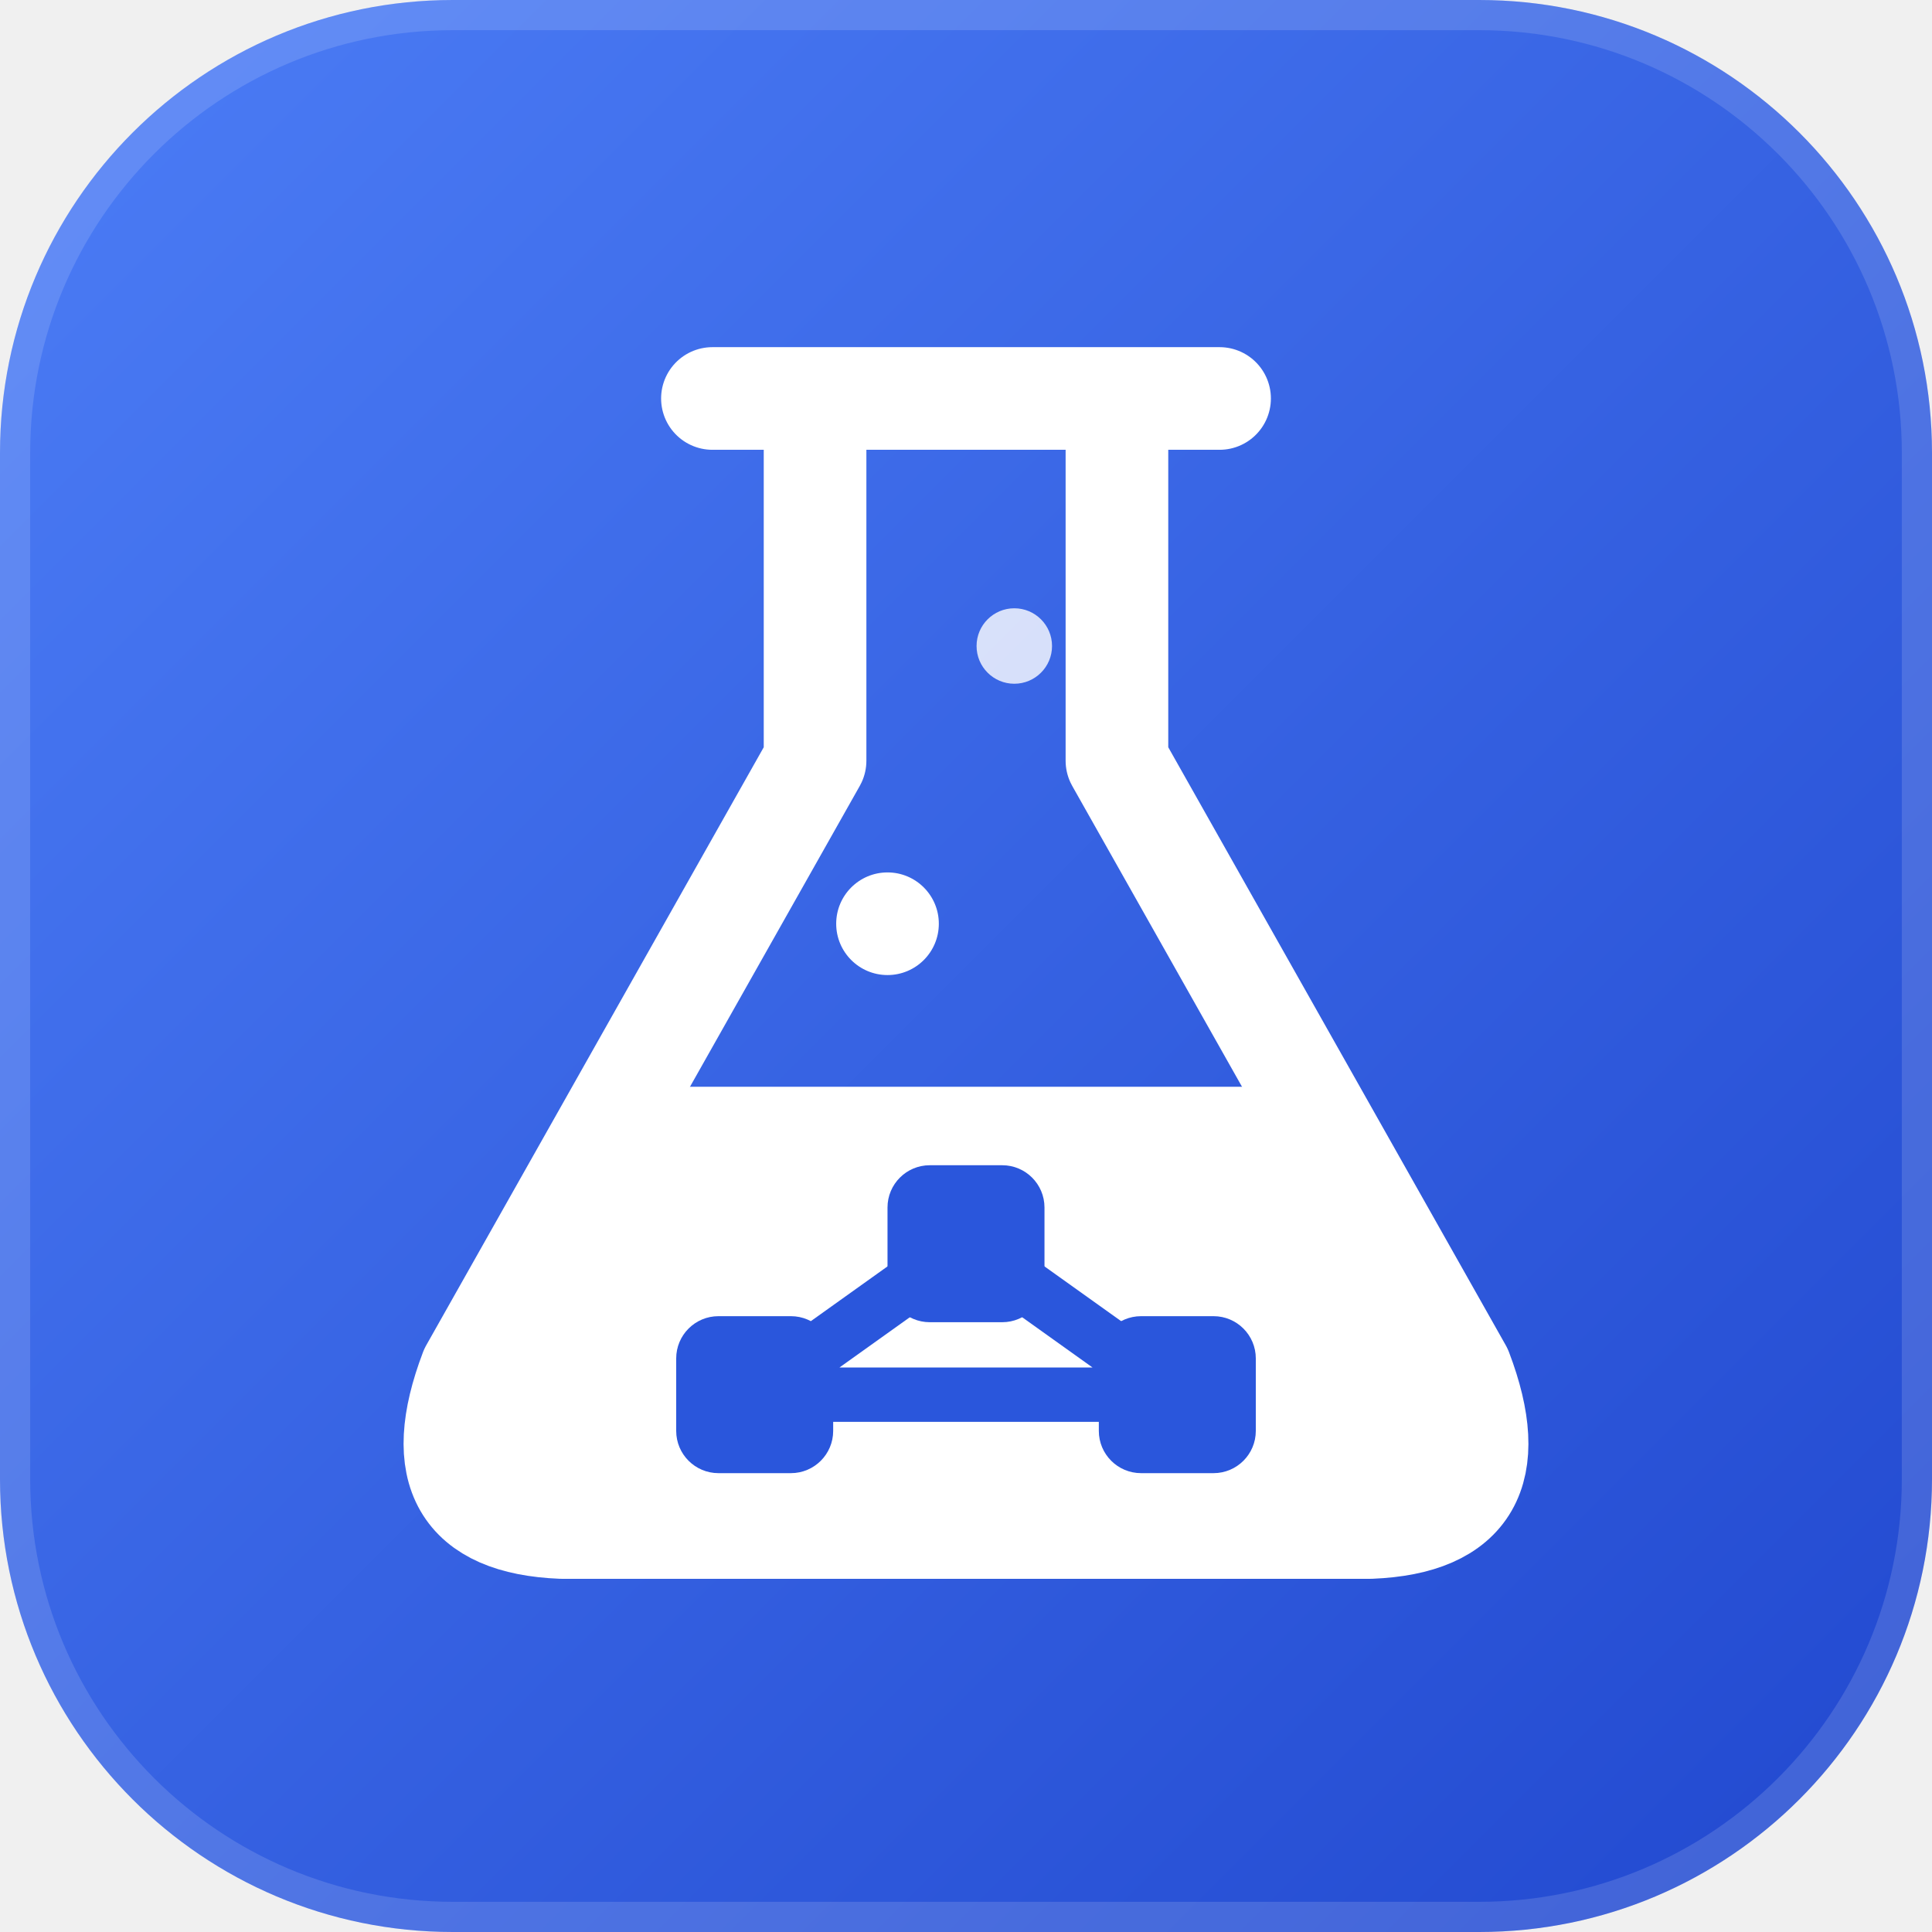
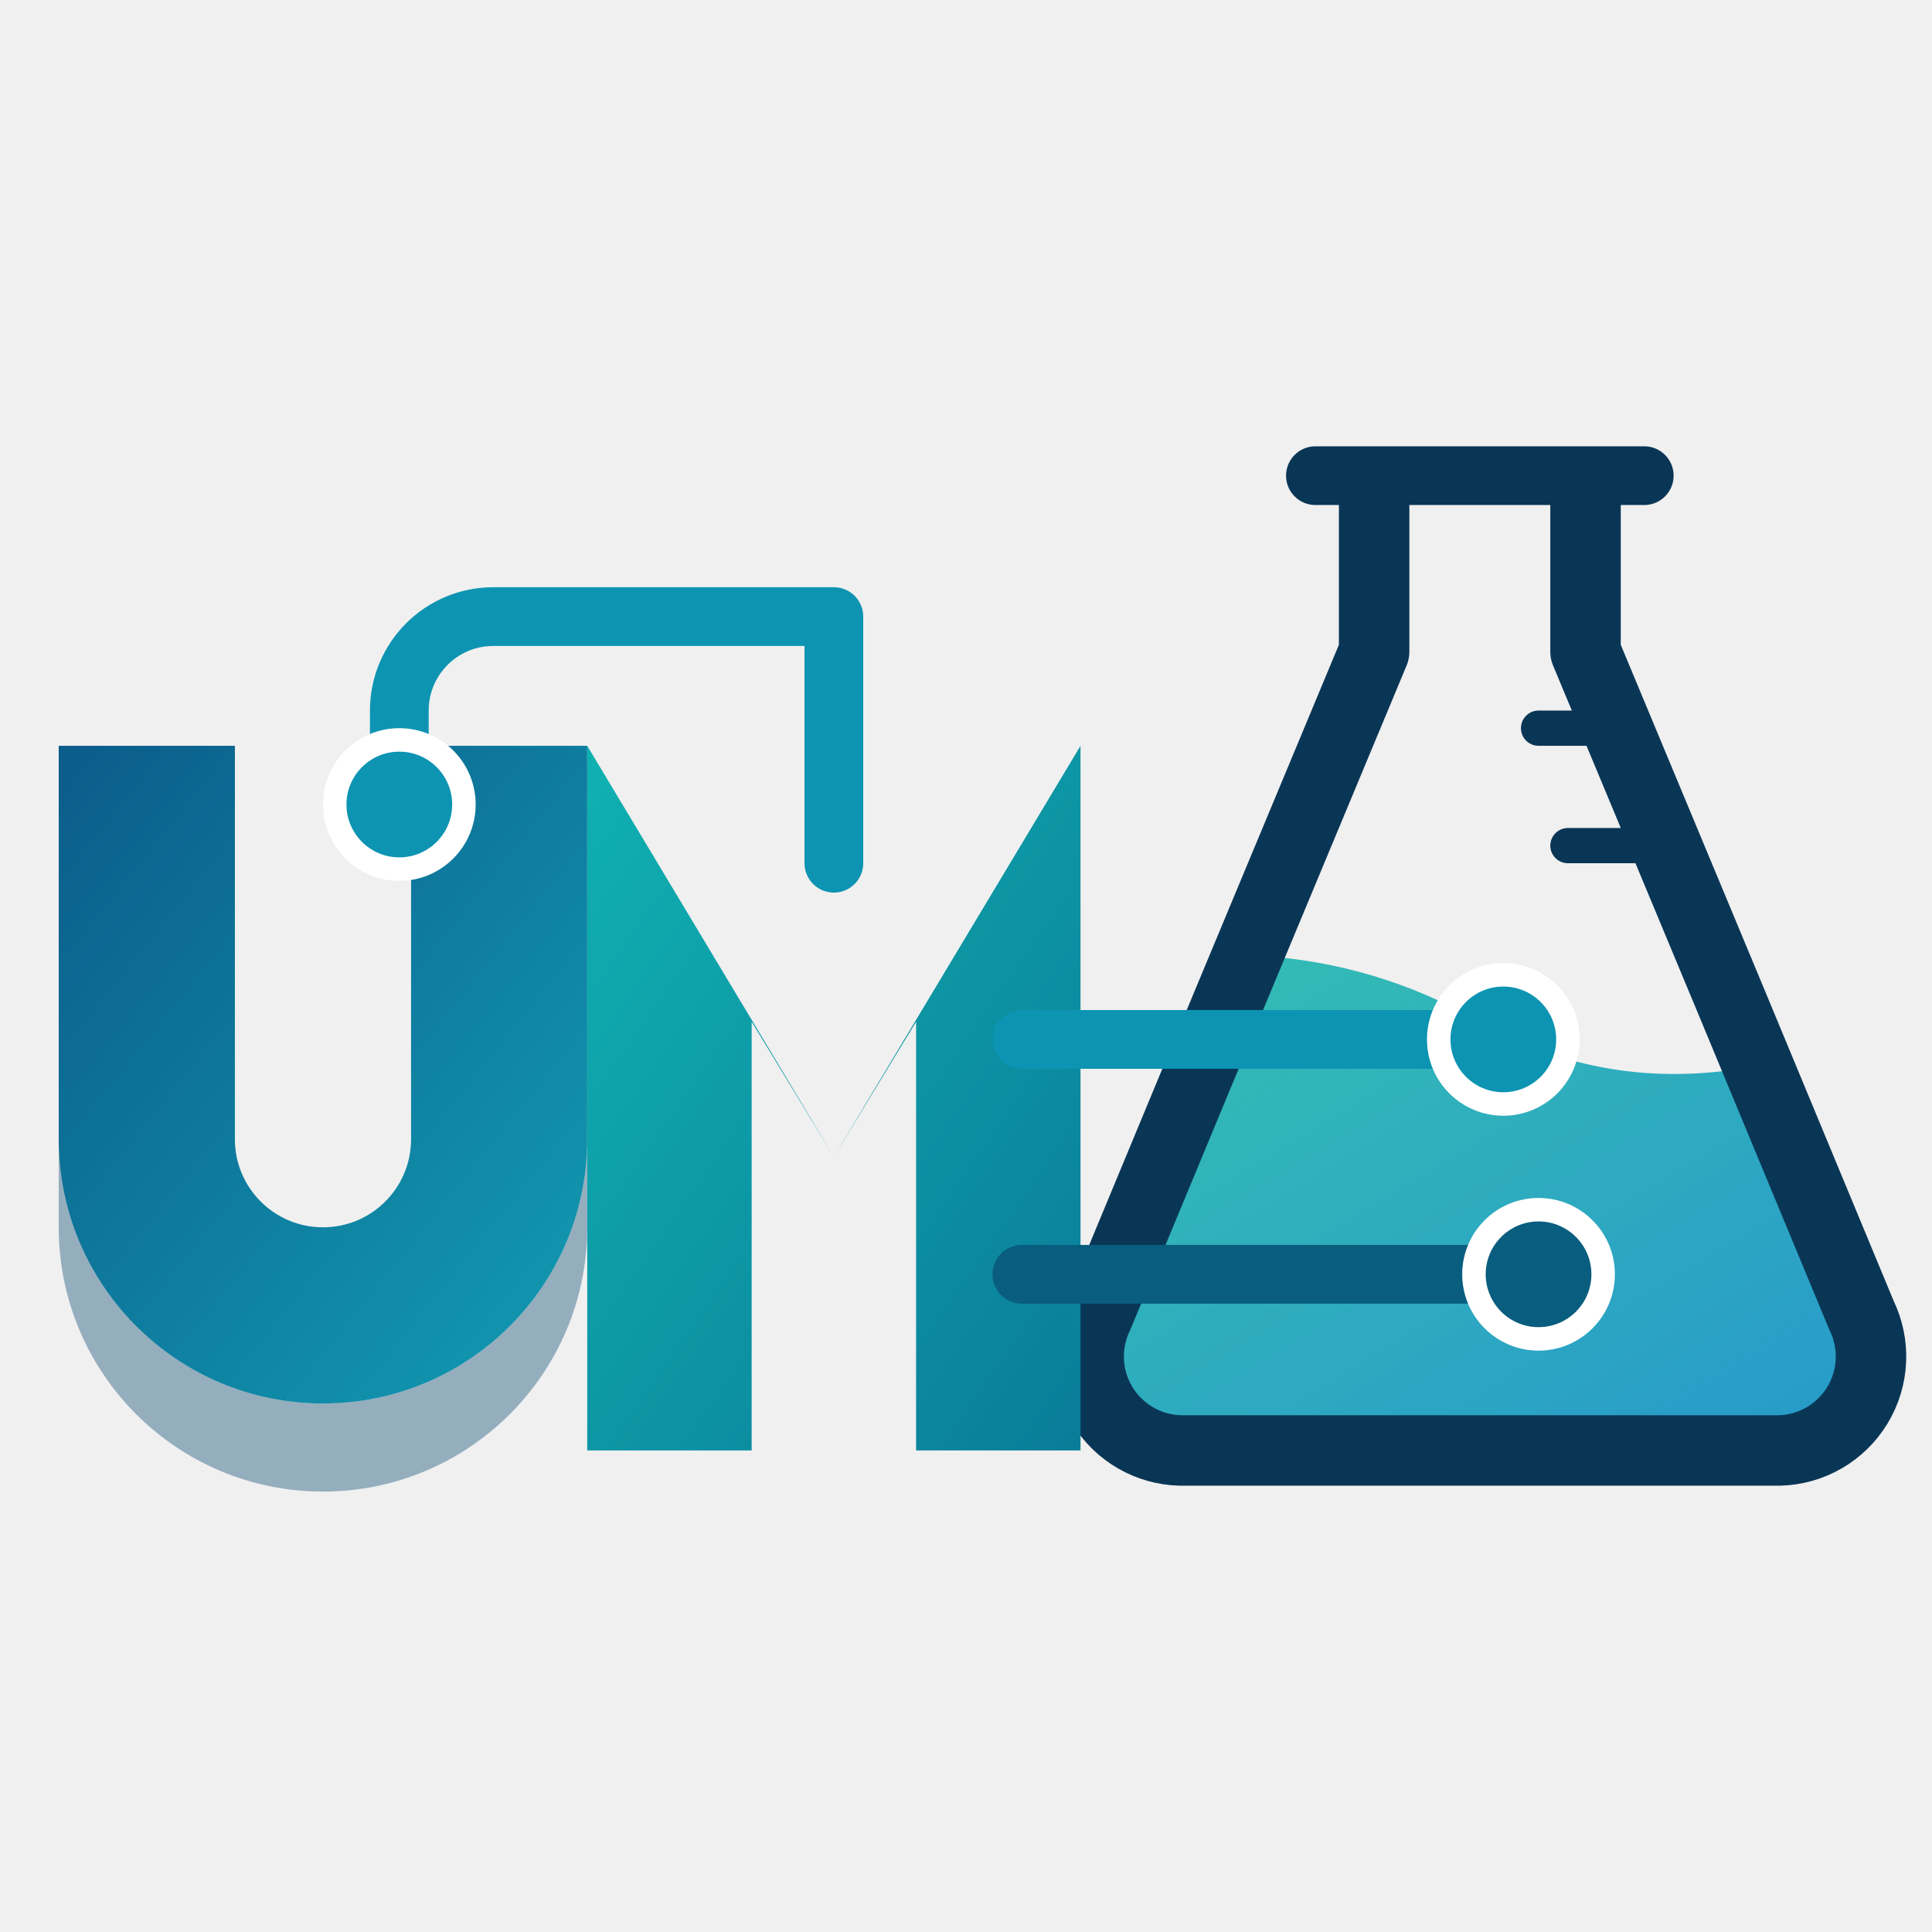
- <svg xmlns="http://www.w3.org/2000/svg" width="64" height="64" viewBox="0 0 64 64" role="img" aria-label="UMLab">
+ <svg xmlns="http://www.w3.org/2000/svg" viewBox="138 1 329 329" role="img" aria-label="UMLab">
  <defs>
-     <linearGradient id="umlabG" x1="0" y1="0" x2="64" y2="64" gradientUnits="userSpaceOnUse">
-       <stop offset="0" stop-color="#4C7DF6" />
-       <stop offset="1" stop-color="#2148CF" />
+     <linearGradient id="uluL" x1="0%" y1="0%" x2="100%" y2="100%">
+       <stop offset="0%" stop-color="#0B5C8A" />
+       <stop offset="100%" stop-color="#129CB3" />
    </linearGradient>
+     <linearGradient id="ulmG" x1="0%" y1="0%" x2="100%" y2="100%">
+       <stop offset="0%" stop-color="#10B1B1" />
+       <stop offset="100%" stop-color="#0A7C99" />
+     </linearGradient>
+     <linearGradient id="ullq" x1="0%" y1="0%" x2="100%" y2="100%">
+       <stop offset="0%" stop-color="#14B8A6" />
+       <stop offset="100%" stop-color="#0284C7" />
+     </linearGradient>
+     <linearGradient id="ultD" x1="0%" y1="0%" x2="100%" y2="0%">
+       <stop offset="0%" stop-color="#0A3656" />
+       <stop offset="100%" stop-color="#072B46" />
+     </linearGradient>
+     <linearGradient id="ultT" x1="0%" y1="0%" x2="100%" y2="0%">
+       <stop offset="0%" stop-color="#0D94B2" />
+       <stop offset="100%" stop-color="#11A8B9" />
+     </linearGradient>
+     <clipPath id="ulfc">
+       <path d="M370 85L410 85L410 110L435 170L458 225A16 16 0 0 1 444 248L336 248A16 16 0 0 1 322 225L345 170L370 110Z" />
+     </clipPath>
  </defs>
-   <g transform="translate(0,0) scale(1)">
-     <rect width="64" height="64" rx="15" fill="url(#umlabG)" />
-     <rect x=".5" y=".5" width="63" height="63" rx="14.5" fill="none" stroke="#FFFFFF" stroke-opacity=".14" />
-     <path d="M20.8 36H43.2L48.4 45.4Q50.3 50.4 45.4 50.6H18.6Q13.7 50.4 15.6 45.4Z" fill="#FFFFFF" />
-     <path d="M23.6 13.2H40.4M27 13.2V25.2L15.6 45.4Q13.7 50.4 18.6 50.6H45.4Q50.3 50.4 48.4 45.4L37 25.2V13.2" fill="none" stroke="#FFFFFF" stroke-width="3.4" stroke-linecap="round" stroke-linejoin="round" />
-     <path d="M25 46.2L32 41.2L39 46.2Z" fill="none" stroke="#2A56DC" stroke-width="1.8" stroke-linejoin="round" />
-     <rect x="22.4" y="43.6" width="5.2" height="5.2" rx="1.4" fill="#2A56DC" />
-     <rect x="29.4" y="38.6" width="5.2" height="5.2" rx="1.4" fill="#2A56DC" />
-     <rect x="36.4" y="43.6" width="5.2" height="5.2" rx="1.4" fill="#2A56DC" />
-     <circle cx="29.4" cy="30.6" r="1.7" fill="#FFFFFF" />
-     <circle cx="33.6" cy="21.4" r="1.25" fill="#FFFFFF" fill-opacity=".8" />
+   <g class="mark">
+     <g clip-path="url(#ulfc)">
+       <path class="liquid" d="M310 170Q355 155 390 175T470 170L470 260L310 260Z" fill="url(#ullq)" opacity=".85" />
+     </g>
+     <path d="M362 82H418" stroke="#0A3656" stroke-width="10" stroke-linecap="round" fill="none" />
+     <path d="M372 85V112L347 172L325 225A16 16 0 0 0 339 248H441A16 16 0 0 0 455 225L433 172L408 112V85" fill="none" stroke="#0A3656" stroke-width="12" stroke-linecap="round" stroke-linejoin="round" />
+     <path d="M400 125H415M405 145H422" stroke="#0A3656" stroke-width="6" stroke-linecap="round" />
+     <path d="M148 128V195A45 45 0 0 0 238 195V128H208V195A15 15 0 0 1 178 195V128Z" fill="url(#uluL)" />
+     <path d="M148 195A45 45 0 0 0 238 195L238 210A45 45 0 0 1 148 210Z" fill="#094A72" opacity=".4" />
+     <path d="M238 195V128L280 198L322 128V248H294V175L280 198L266 175V248H238Z" fill="url(#ulmG)" />
+     <path d="M280 148V106H222A16 16 0 0 0 206 122V132" fill="none" stroke="#0D94B2" stroke-width="10" stroke-linecap="round" stroke-linejoin="round" />
+     <circle class="n1" cx="206" cy="138" r="11" fill="#0D94B2" stroke="#FFFFFF" stroke-width="4" />
+     <path d="M312 178H392" stroke="#0D94B2" stroke-width="10" stroke-linecap="round" />
+     <circle class="n2" cx="394" cy="178" r="11" fill="#0D94B2" stroke="#FFFFFF" stroke-width="4" />
+     <path d="M312 218H398" stroke="#095D7E" stroke-width="10" stroke-linecap="round" />
+     <circle class="n3" cx="400" cy="218" r="11" fill="#095D7E" stroke="#FFFFFF" stroke-width="4" />
  </g>
</svg>
